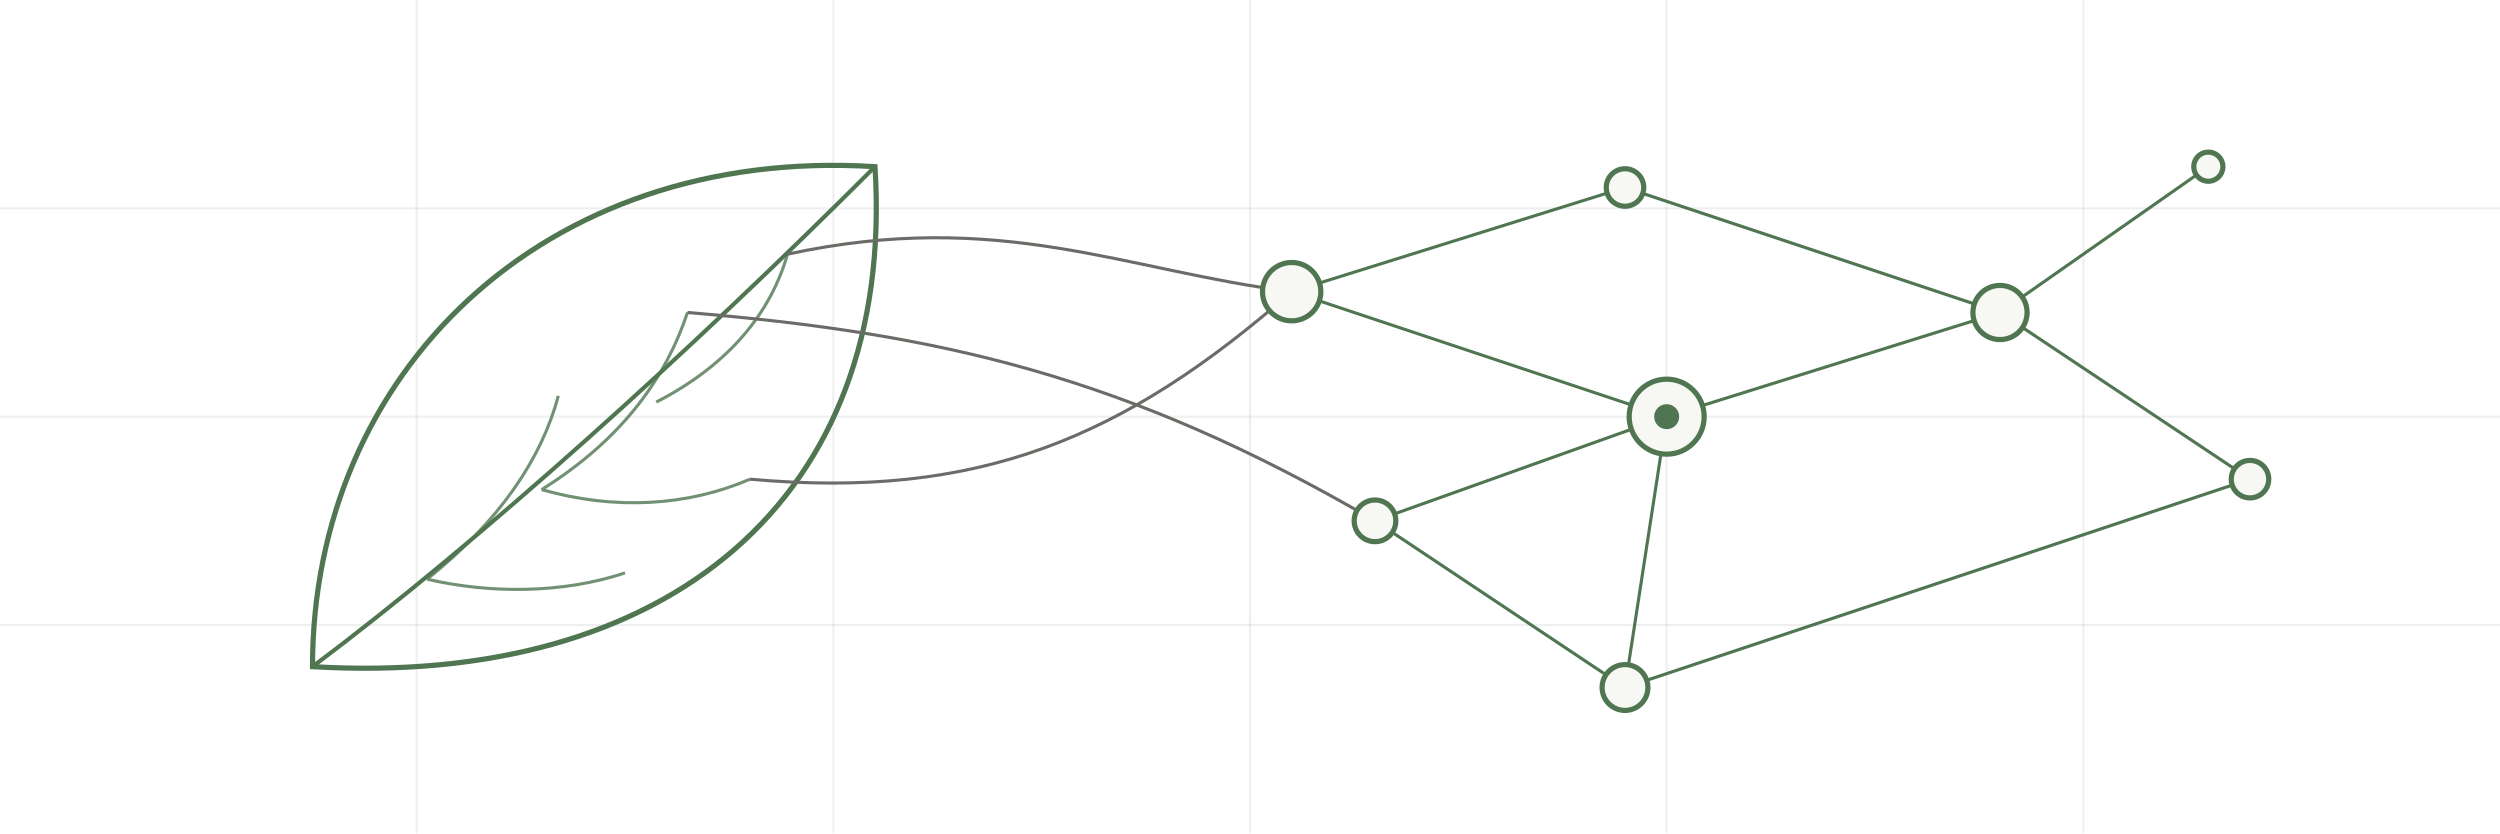
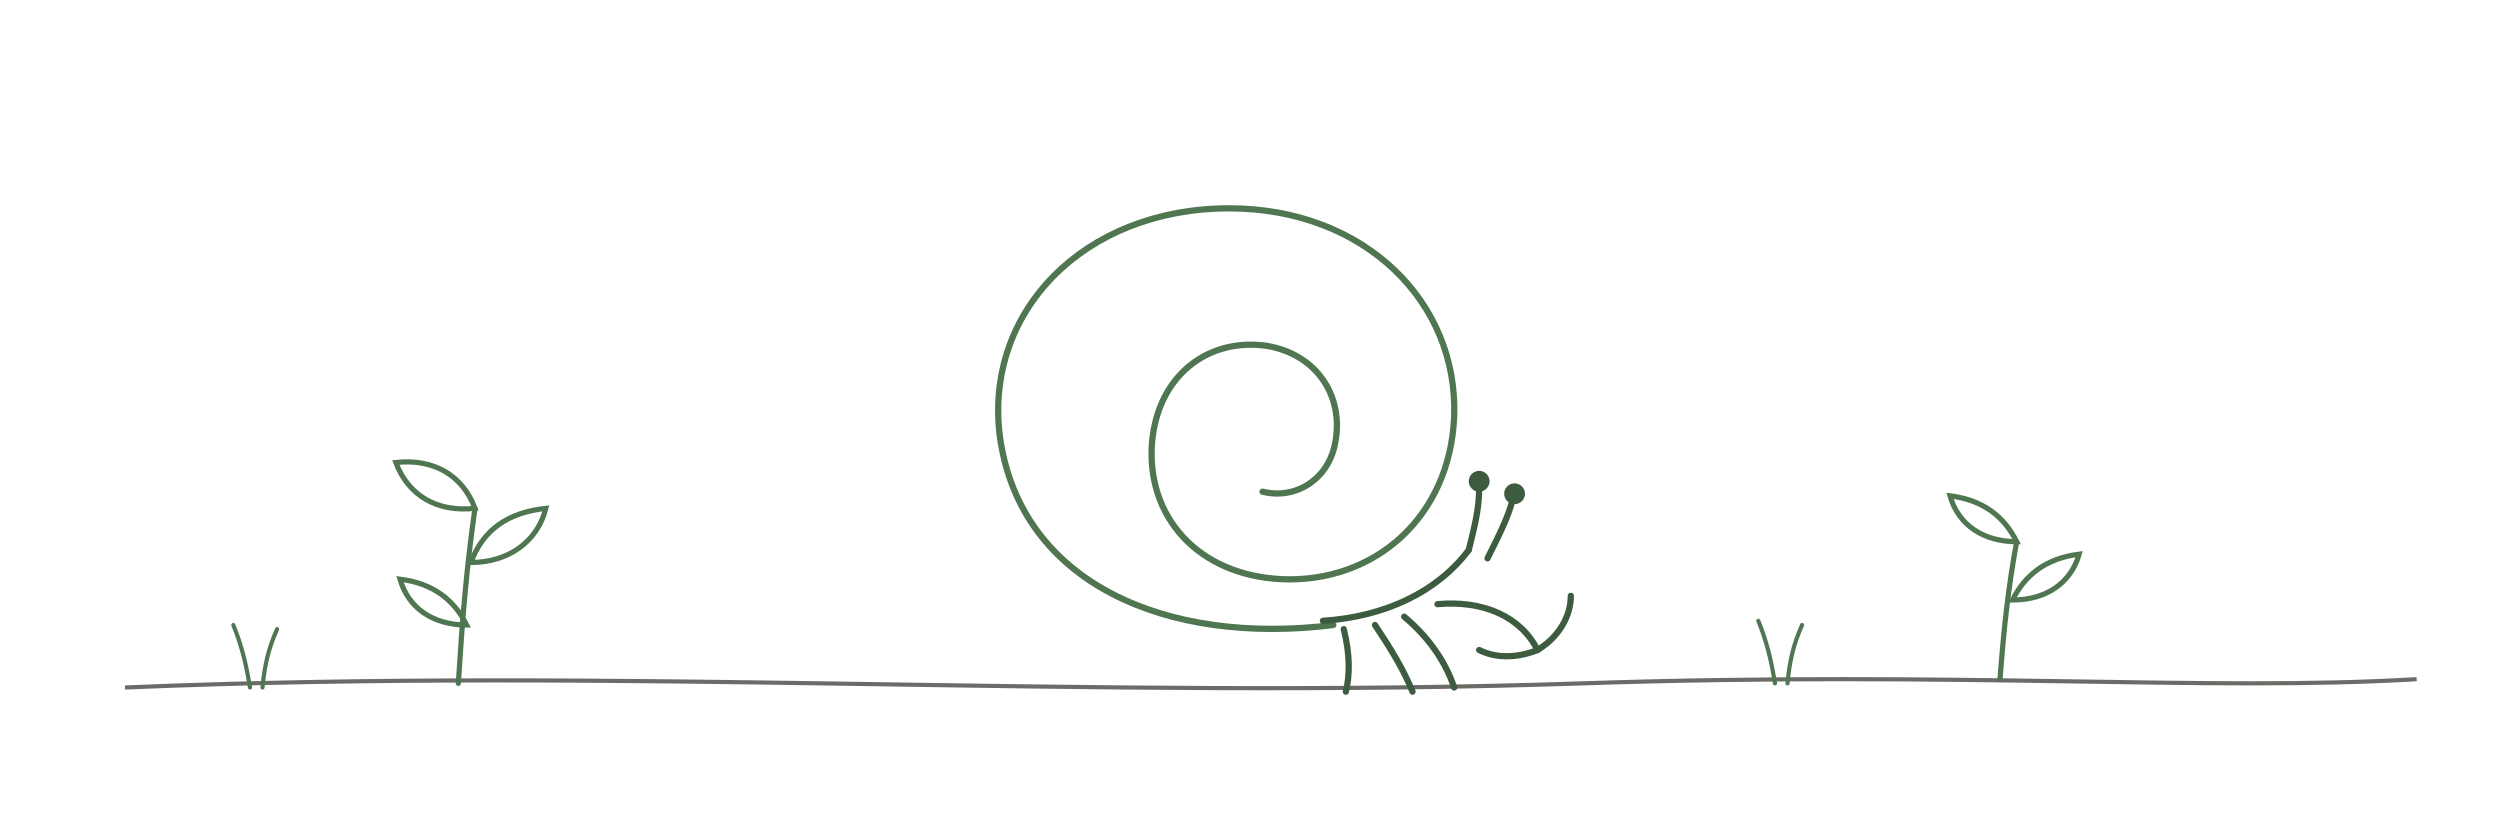
- <svg xmlns="http://www.w3.org/2000/svg" viewBox="0 0 1200 400" role="img" aria-label="Abstract illustration of a leaf whose veins connect into a network of nodes, representing nature in the information space.">
-   <g stroke="rgba(24,24,24,0.07)" stroke-width="1">
-     <line x1="0" y1="100" x2="1200" y2="100" />
-     <line x1="0" y1="200" x2="1200" y2="200" />
-     <line x1="0" y1="300" x2="1200" y2="300" />
-     <line x1="200" y1="0" x2="200" y2="400" />
-     <line x1="400" y1="0" x2="400" y2="400" />
-     <line x1="600" y1="0" x2="600" y2="400" />
-     <line x1="800" y1="0" x2="800" y2="400" />
-     <line x1="1000" y1="0" x2="1000" y2="400" />
+ <svg xmlns="http://www.w3.org/2000/svg" viewBox="0 0 1200 400" role="img" aria-label="Line-art illustration: a hermit crab with a spiral shell walks along the ground beside sprouting plants.">
+   <path d="M 60 330 C 300 320 520 336 760 328 C 940 322 1060 332 1160 326" fill="none" stroke="#6b6b67" stroke-width="2" />
+   <g stroke="#4f7651" fill="none" stroke-width="3" stroke-linecap="round">
+     <path d="M 640 300 C 560 310 490 280 480 210 C 472 150 520 100 590 100 C 655 100 700 145 698 200 C 696 248 660 280 615 278 C 575 276 550 248 553 212 C 556 180 580 162 608 166 C 632 170 645 190 641 212 C 638 230 622 240 606 236" />
  </g>
-   <g fill="none" stroke="#4f7651" stroke-width="2.5">
-     <path d="M 150 320 C 150 180 260 70 420 80 C 430 240 320 330 150 320 Z" />
-     <path d="M 150 320 C 230 260 330 170 420 80" stroke-width="2" />
-     <g stroke-width="1.5" opacity="0.8">
-       <path d="M 205 278 C 240 250 260 220 268 190" />
-       <path d="M 260 235 C 300 210 320 180 330 150" />
-       <path d="M 315 193 C 350 175 370 150 378 122" />
-       <path d="M 205 278 C 235 285 270 285 300 275" />
-       <path d="M 260 235 C 295 245 330 243 360 230" />
-     </g>
+   <g stroke="#3d5c3f" fill="none" stroke-width="3" stroke-linecap="round">
+     <path d="M 635 298 C 665 296 690 284 705 264" />
+     <path d="M 705 264 C 708 252 710 244 710 234" />
+     <path d="M 714 268 C 720 256 724 248 726 240" />
+     <path d="M 690 290 C 712 288 730 296 738 312" />
+     <path d="M 738 312 C 748 306 754 296 754 286" />
+     <path d="M 738 312 C 728 316 718 316 710 312" />
+     <path d="M 660 300 C 668 312 674 322 678 332" />
+     <path d="M 645 302 C 648 314 648 324 646 332" />
+     <path d="M 674 296 C 686 306 694 318 698 330" />
  </g>
-   <g fill="none" stroke="#6b6b67" stroke-width="1.5">
-     <path d="M 378 122 C 480 100 540 130 620 140" />
-     <path d="M 360 230 C 470 240 540 210 620 140" />
-     <path d="M 330 150 C 450 160 540 180 660 250" />
+   <g fill="#3d5c3f">
+     <circle cx="710" cy="231" r="5" />
+     <circle cx="727" cy="237" r="5" />
  </g>
-   <g fill="none" stroke="#4f7651" stroke-width="1.5">
-     <line x1="620" y1="140" x2="780" y2="90" />
-     <line x1="620" y1="140" x2="800" y2="200" />
-     <line x1="660" y1="250" x2="800" y2="200" />
-     <line x1="660" y1="250" x2="780" y2="330" />
-     <line x1="800" y1="200" x2="780" y2="330" />
-     <line x1="800" y1="200" x2="960" y2="150" />
-     <line x1="780" y1="90" x2="960" y2="150" />
-     <line x1="960" y1="150" x2="1080" y2="230" />
-     <line x1="780" y1="330" x2="1080" y2="230" />
-     <line x1="960" y1="150" x2="1060" y2="80" />
+   <g stroke="#4f7651" fill="none" stroke-width="2.5" stroke-linecap="round">
+     <path d="M 220 328 C 222 296 224 272 228 244" />
+     <path d="M 228 244 C 210 246 196 238 190 222 C 208 220 222 228 228 244 Z" />
+     <path d="M 226 270 C 244 270 258 260 262 244 C 244 246 232 254 226 270 Z" />
+     <path d="M 224 300 C 208 300 196 292 192 278 C 208 280 218 288 224 300 Z" />
  </g>
-   <g fill="#f7f7f3" stroke="#4f7651" stroke-width="2.5">
-     <circle cx="620" cy="140" r="14" />
-     <circle cx="660" cy="250" r="10" />
-     <circle cx="780" cy="90" r="9" />
-     <circle cx="800" cy="200" r="18" />
-     <circle cx="780" cy="330" r="11" />
-     <circle cx="960" cy="150" r="13" />
-     <circle cx="1060" cy="80" r="7" />
-     <circle cx="1080" cy="230" r="9" />
+   <g stroke="#4f7651" fill="none" stroke-width="2.5" stroke-linecap="round">
+     <path d="M 960 326 C 962 300 964 282 968 260" />
+     <path d="M 968 260 C 952 260 940 252 936 238 C 952 240 962 248 968 260 Z" />
+     <path d="M 966 288 C 982 288 994 280 998 266 C 982 268 972 276 966 288 Z" />
  </g>
-   <circle cx="800" cy="200" r="6" fill="#4f7651" />
+   <g stroke="#4f7651" fill="none" stroke-width="2" stroke-linecap="round">
+     <path d="M 120 330 C 118 318 116 310 112 300" />
+     <path d="M 126 330 C 127 319 129 311 133 302" />
+     <path d="M 852 328 C 850 316 848 308 844 298" />
+     <path d="M 858 328 C 859 317 861 309 865 300" />
+   </g>
</svg>
